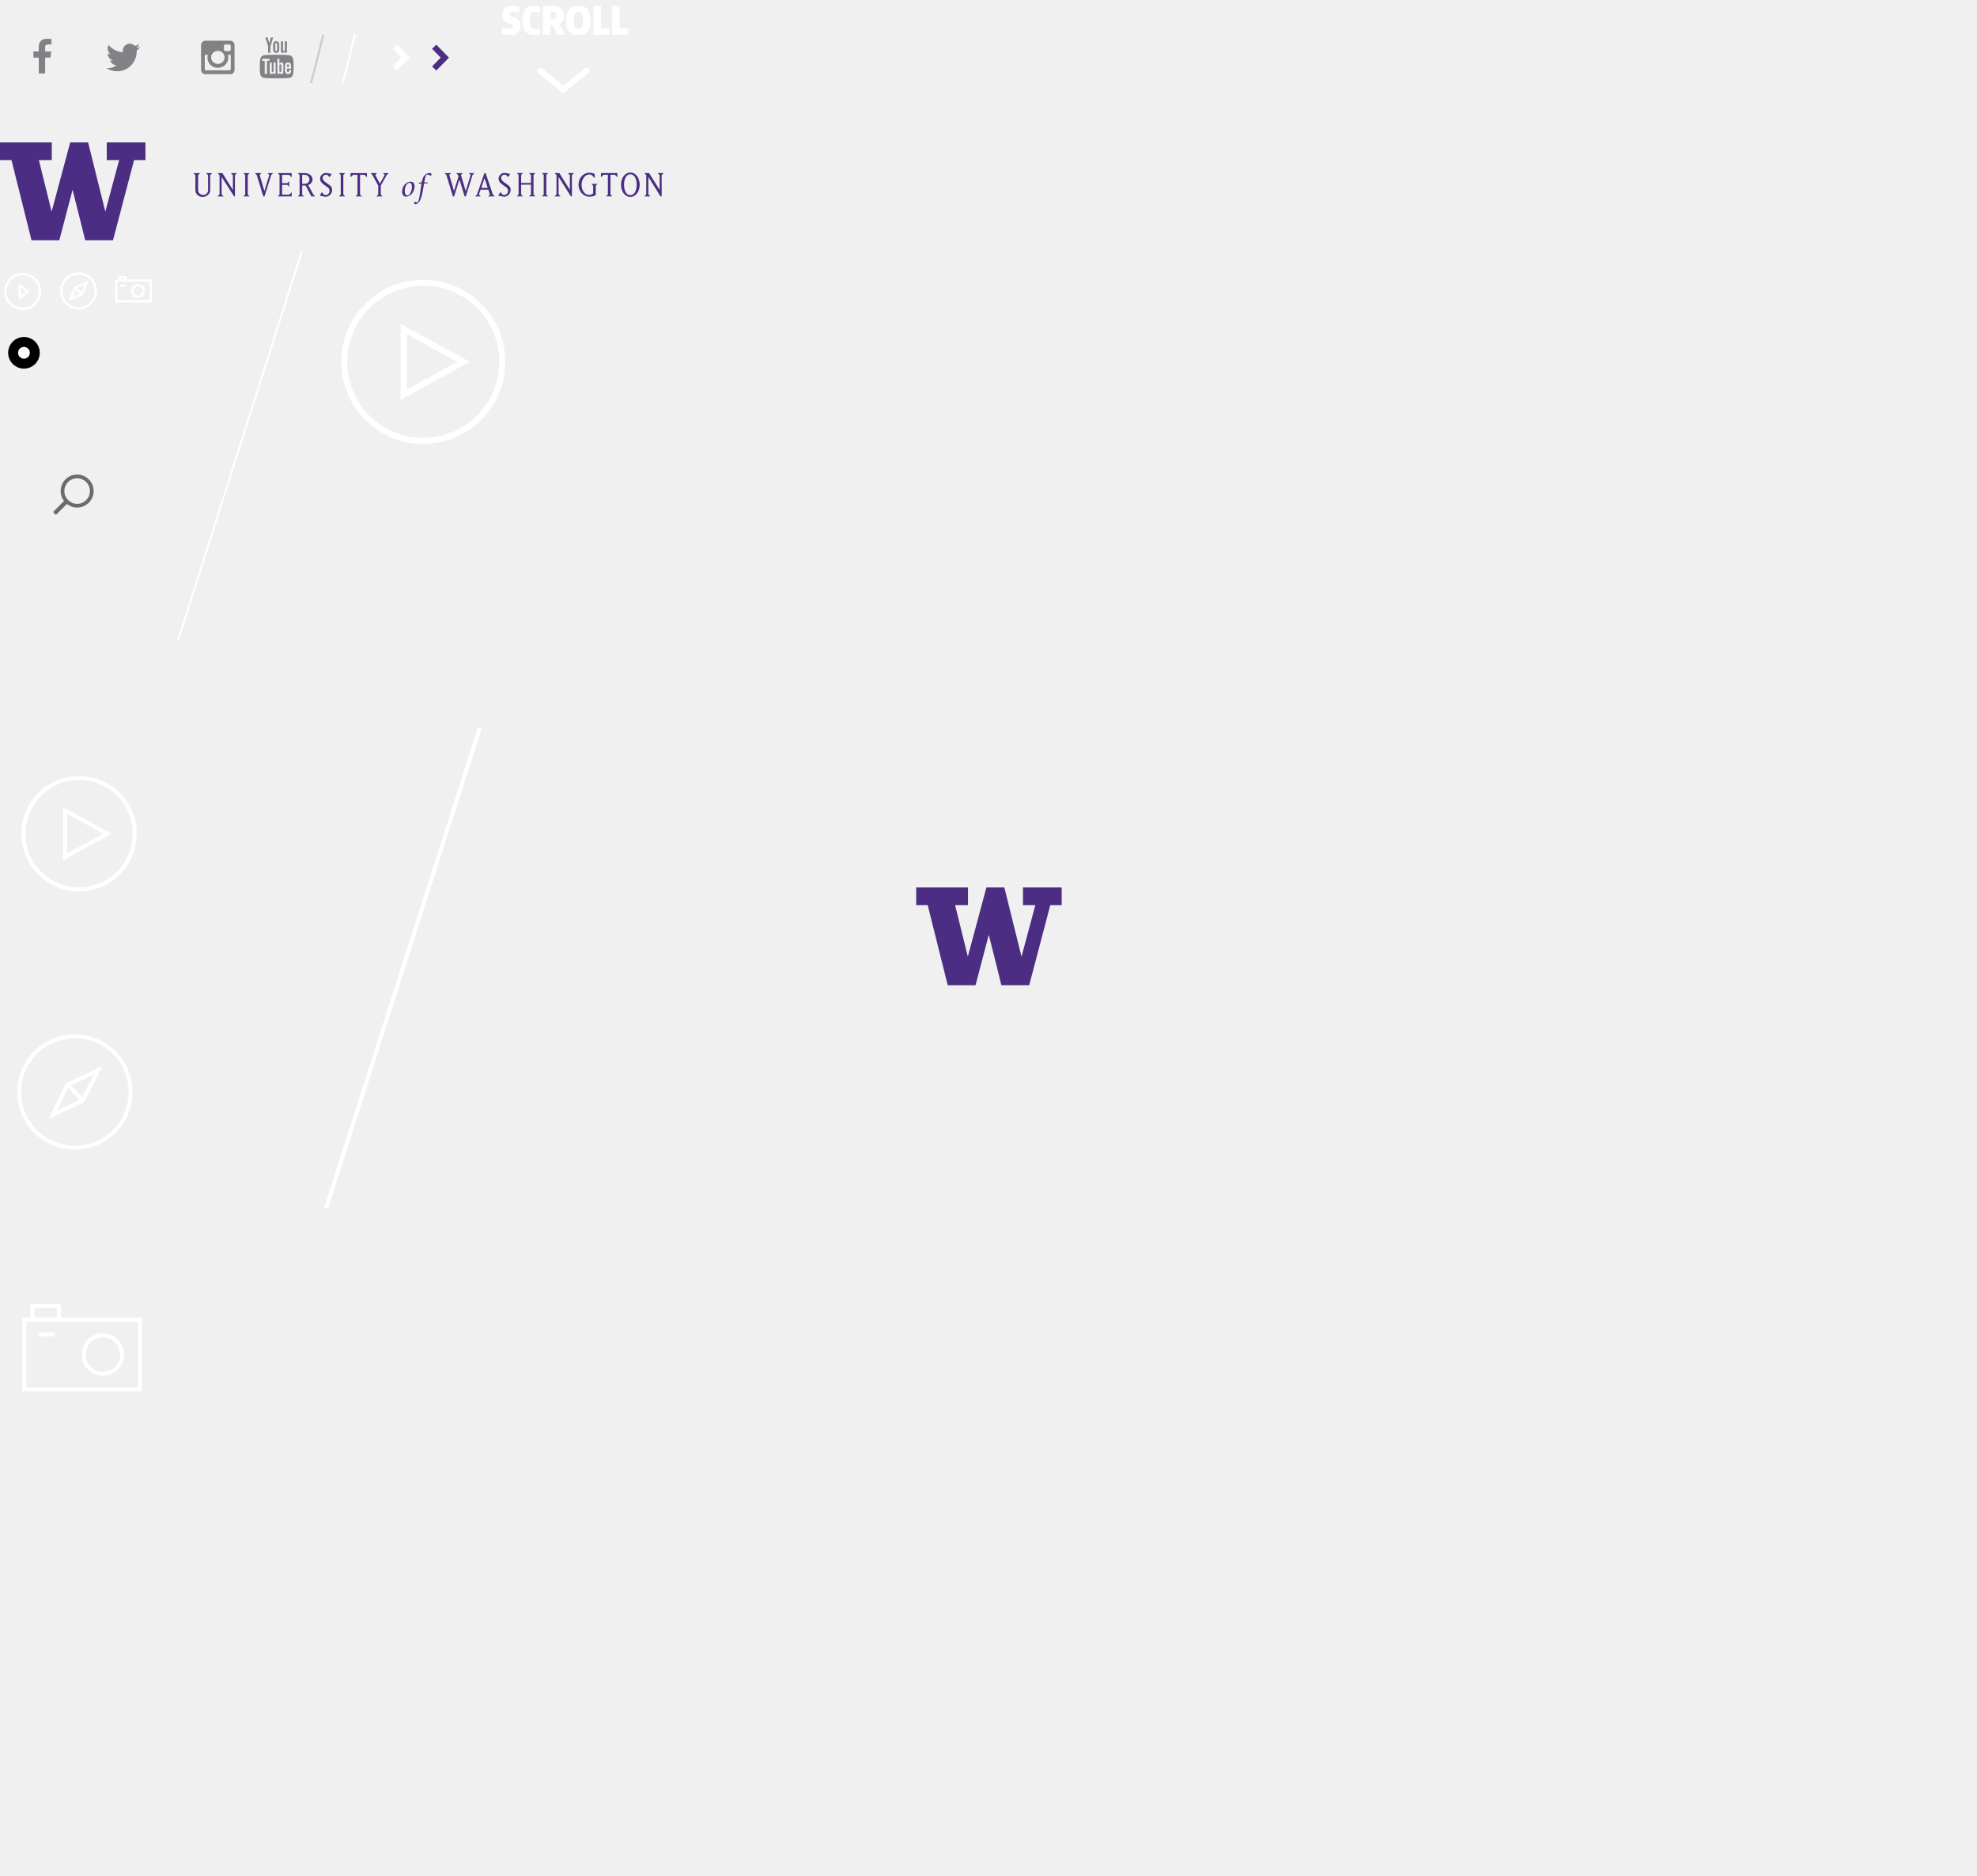
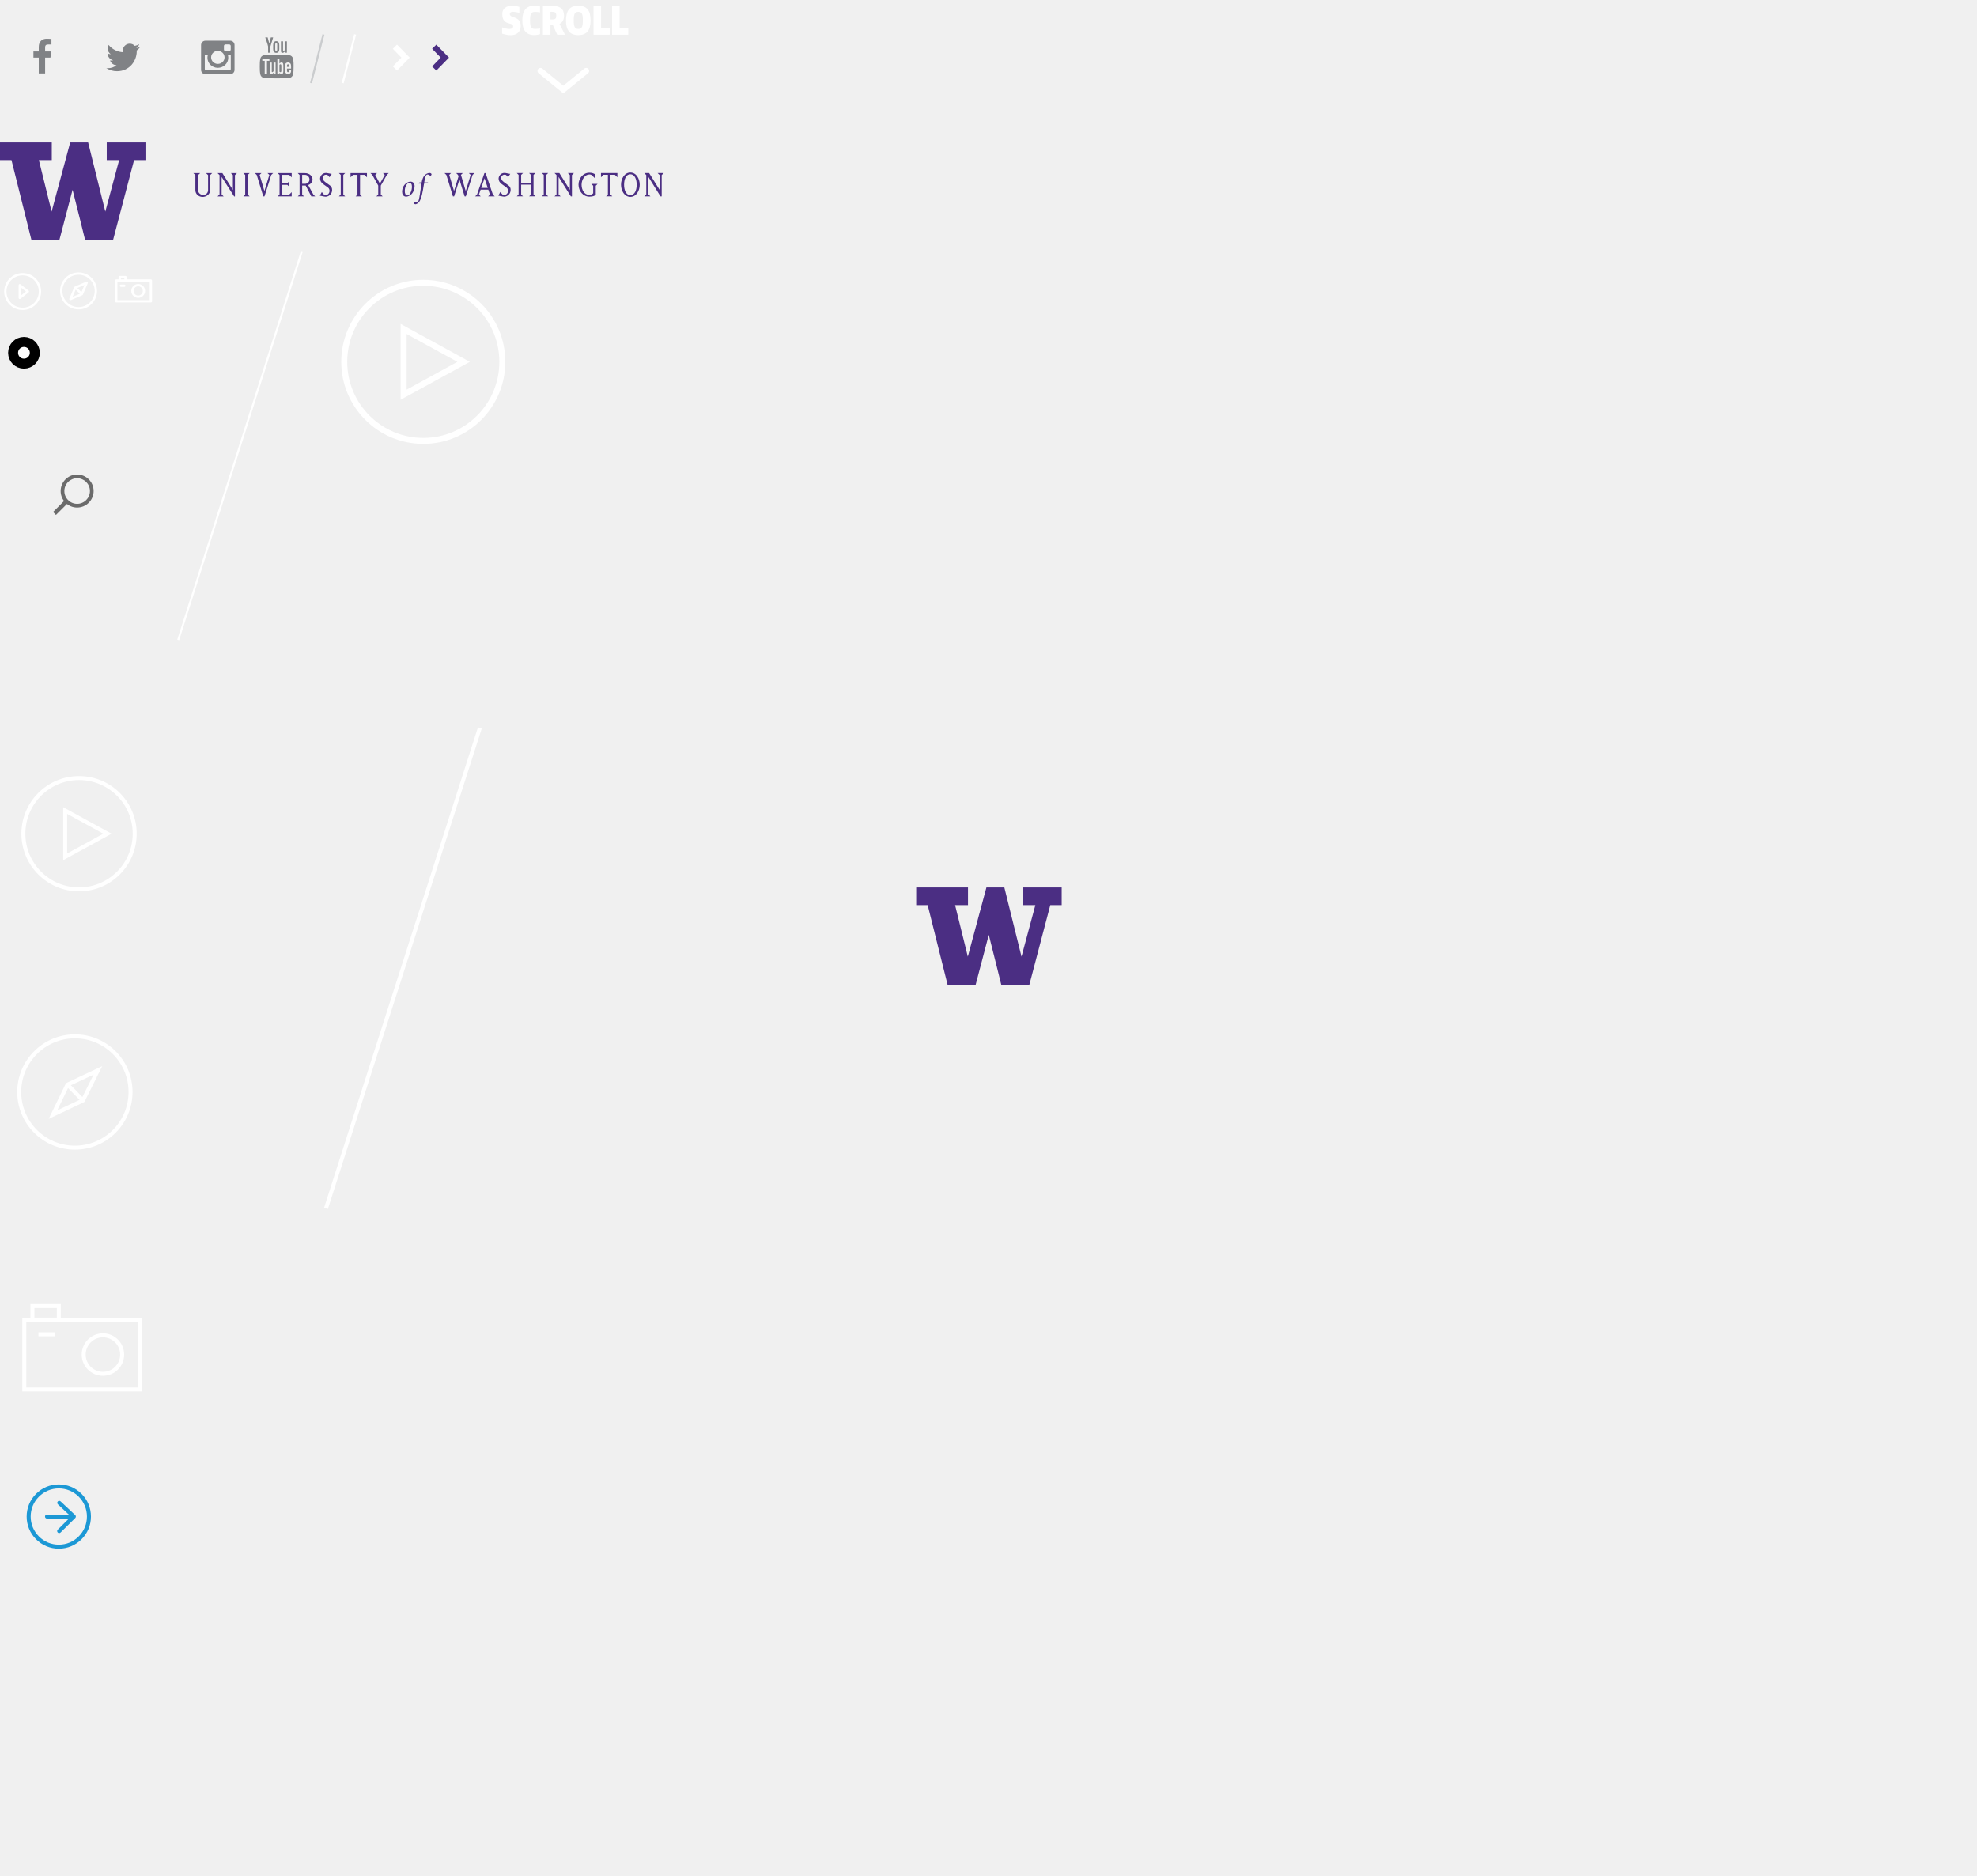
<svg xmlns="http://www.w3.org/2000/svg" version="1.1" id="Layer_1" x="0px" y="0px" width="992.594px" height="941.637px" viewBox="0 0 992.594 941.637" enable-background="new 0 0 992.594 941.637" xml:space="preserve">
-   <path fill="#4B2E83" d="M325.519,97.574v-8.775l6.092,9.787h0.596v-10.7l1.014-1.011h-3.059l1.014,1.011v7.445l-5.276-8.454h-2.427  l0.994,1.01v9.689l-0.994,1.014h3.062L325.519,97.574L325.519,97.574z M316.472,97.945c-2.344,0-3.15-2.8-3.15-5.222  c0-2.422,0.812-5.223,3.15-5.223c2.363,0,3.182,2.801,3.182,5.223c0,2.428-0.814,5.223-3.18,5.223 M311.788,92.731  c0,2.979,1.688,6.113,4.682,6.113c3.016,0,4.705-3.135,4.705-6.113c0-2.977-1.68-6.113-4.705-6.113  c-2.992,0-4.686,3.132-4.686,6.111 M306.495,97.654v-9.908h2.221L309.968,89v-2.124h-8.238v2.12l1.271-1.252h2.203v9.906  l-0.914,0.931h3.135l-0.93-0.937V97.654L306.495,97.654z M297.819,93.258v3.77c-0.277,0.281-0.834,0.832-1.924,0.832  c-2.602,0-3.906-2.617-3.906-5.139c0-2.54,1.646-5.139,3.906-5.139c0.594,0,1.033,0.137,1.43,0.557l1.291,1.267v-2.023  c-0.695-0.354-1.391-0.675-2.721-0.675c-3.193,0-5.438,2.859-5.438,6.014c0,3.096,2.244,6.013,5.438,6.013  c1.809,0,2.582-0.438,3.217-0.862v-4.617l0.912-0.93h-3.135l0.922,0.924L297.819,93.258z M280.456,97.574v-8.775l6.16,9.793  l0.529-0.006v-10.7l1.012-1.011H285.1l1.014,1.011v7.445l-5.279-8.454h-2.422l0.994,1.01v9.689l-0.994,1.014h3.061L280.456,97.574  L280.456,97.574z M272.063,86.871l0.932,0.932v9.846l-0.932,0.928h3.152l-0.93-0.928v-9.846l0.93-0.932H272.063L272.063,86.871z   M261.659,92.706h4.924v4.947l-0.932,0.929h3.154l-0.934-0.929V87.81l0.934-0.933h-3.154l0.932,0.933v4.026h-4.924V87.81  l0.936-0.933h-3.137l0.914,0.933v9.844l-0.914,0.929h3.137l-0.936-0.929V92.706L261.659,92.706z M256.386,95.329  c0-1.152-0.537-1.868-1.092-2.247l-2.383-1.727c-0.854-0.615-1.291-1.407-1.291-2.006c0-1.227,1.053-1.668,1.689-1.668  c0.334,0,0.572,0.137,0.752,0.137l1.029,1.113l1.094-1.627l-2.324-0.438c-0.156-0.038-0.256-0.06-0.551-0.06  c-2.047,0-2.98,1.746-2.98,2.88c0,0.892,0.453,1.903,1.506,2.675l2.402,1.729c0.652,0.458,0.832,1.133,0.832,1.708  c0,0.996-0.615,2.074-1.943,2.074c-0.318,0-0.598-0.061-0.816-0.166l-1.111-1.307l-1.014,1.825l2.242,0.438  c0,0,0.379,0.076,0.697,0.076c1.402,0.021,3.248-1.169,3.248-3.394 M243.265,89.491l1.609,4.843h-3.277l1.672-4.846L243.265,89.491z   M240.446,97.688l0.852-2.48h3.875l0.811,2.48l-0.912,0.916h3.316l-0.934-0.954l-3.65-10.756h-0.596l-3.713,10.756l-0.953,0.954  h2.818l-0.9-0.916H240.446z M227.993,98.596l2.68-8.474l2.598,8.474h0.596l3.393-10.773l0.953-0.932h-2.816l0.914,0.912l-2.48,8.098  l-2.404-8.098l0.916-0.912h-3.316l0.934,0.932l0.238,0.771l-2.246,7.306l-2.4-8.098l0.912-0.912h-3.314l0.953,0.932l3.295,10.775  h0.582L227.993,98.596L227.993,98.596z M210.644,91.576l-0.445,0.43l0.049,0.165h1.369c-0.215,1.487-0.41,2.771-0.727,4.853  c-0.443,3.08-0.822,4.172-1.137,4.435c-0.1,0.097-0.264,0.146-0.41,0.146c-0.199,0-0.512-0.146-0.729-0.246  c-0.195-0.103-0.361,0.015-0.459,0.113c-0.133,0.148-0.279,0.379-0.279,0.561c0,0.328,0.428,0.496,0.709,0.496  c0.312,0,1.105-0.26,1.814-1.135c0.561-0.69,1.316-2.294,1.959-6.02c0.117-0.691,0.25-1.383,0.531-3.197l1.68-0.166l0.361-0.428  h-1.943c0.492-3.054,0.904-3.977,1.615-3.977c0.496,0,0.904,0.196,1.27,0.545c0.117,0.115,0.297,0.115,0.461-0.017  c0.131-0.114,0.33-0.379,0.33-0.608c0.018-0.331-0.43-0.693-0.992-0.693c-0.957,0-1.959,0.561-2.652,1.383  c-0.643,0.777-1.07,2.027-1.303,3.369h-1.07h-0.008L210.644,91.576z M203.226,95.899c0-2.438,1.234-3.76,1.748-3.975  c0.146-0.066,0.379-0.131,0.543-0.131c0.824,0,1.303,0.62,1.303,1.892c0.033,2.144-1.088,4.091-1.779,4.32  c-0.133,0.046-0.346,0.114-0.51,0.114c-0.93,0-1.307-0.981-1.307-2.224 M206.042,91.183c-0.428,0-1.104,0.196-1.779,0.591  c-1.141,0.678-2.377,2.21-2.377,4.519c0,1.157,0.543,2.441,2.078,2.441c0.727,0,1.764-0.48,2.459-1.105  c1.088-0.988,1.727-2.687,1.727-4.159c0.008-1.365-0.719-2.287-2.105-2.287 M186.935,87.825l2.959,5.337v4.507l-0.932,0.929h3.154  l-0.932-0.929v-4.507l3.014-5.318l0.973-0.952h-2.896l0.914,0.913l-2.461,4.383l-2.344-4.383l0.914-0.913h-3.314l0.951,0.929V87.825  L186.935,87.825z M180.767,97.669v-9.907h2.223l1.25,1.254v-2.123h-8.238v2.119l1.271-1.252h2.201v9.907l-0.912,0.931h3.135  l-0.922-0.938L180.767,97.669z M170.146,86.887l0.932,0.932v9.846l-0.932,0.928h3.156l-0.932-0.928v-9.844l0.932-0.932h-3.152  L170.146,86.887L170.146,86.887z M166.751,95.344c0-1.152-0.539-1.869-1.092-2.246l-2.384-1.728c-0.854-0.615-1.29-1.407-1.29-2.006  c0-1.227,1.054-1.667,1.688-1.667c0.338,0,0.575,0.136,0.755,0.136l1.031,1.114l1.09-1.628l-2.319-0.438  c-0.16-0.041-0.257-0.06-0.554-0.06c-2.047,0-2.979,1.743-2.979,2.882c0,0.891,0.455,1.902,1.51,2.677l2.4,1.728  c0.655,0.456,0.834,1.133,0.834,1.709c0,0.992-0.616,2.073-1.945,2.073c-0.317,0-0.594-0.062-0.812-0.167l-1.113-1.309l-1.014,1.831  l2.244,0.438c0,0,0.377,0.076,0.693,0.076c1.412,0.008,3.257-1.184,3.257-3.407 M151.705,87.769h1.43  c1.25,0,2.243,1.072,2.243,2.345c0,1.209-1.014,2.164-2.243,2.164h-1.43v-4.512V87.769z M151.705,97.678v-4.525h1.769l2.836,5.457  h1.945l-0.914-0.924l-2.618-4.803c1.309-0.398,2.201-1.627,2.201-2.74c0-1.982-1.845-3.232-3.791-3.232h-3.631l0.912,0.932v9.844  l-0.912,0.923h3.133L151.705,97.678L151.705,97.678z M146.446,98.602v-2.141l-1.253,1.268h-3.551v-4.92h2.639l0.934,0.928v-2.73  l-0.934,0.933h-2.639v-4.17h3.553l1.252,1.256v-2.123h-7.007l0.913,0.929v9.85l-0.913,0.926h7.006V98.602L146.446,98.602z   M131.262,86.897h-3.315l0.954,0.932l3.293,10.773h0.596l3.393-10.773l0.952-0.932h-2.819l0.916,0.912l-2.482,8.098l-2.398-8.098  l0.912-0.908v-0.004H131.262L131.262,86.897z M122.172,86.897l0.934,0.932v9.845l-0.934,0.929h3.156l-0.933-0.929v-9.845  l0.933-0.932H122.172z M111.275,97.6v-8.775l6.283,9.787h0.404V87.91l1.014-1.01h-3.057l1.013,1.01v7.445l-5.278-8.453h-2.422  l0.992,1.01v9.689l-0.992,1.014h3.055L111.275,97.6L111.275,97.6z M98.095,95.478c0,1.922,1.63,3.392,3.634,3.392  c1.904,0,3.79-1.408,3.79-3.392v-7.566l0.993-1.01h-3.057l1.012,1.01v7.566c0,1.347-1.07,2.417-2.422,2.417  c-1.368,0-2.58-1.051-2.58-2.417v-7.566l1.016-1.01h-3.396l1.011,1.01l-0.001,7.563V95.478z" />
+   <path fill="#4B2E83" d="M325.519,97.574v-8.775l6.093,9.787h0.596v-10.7l1.014-1.011h-3.059l1.014,1.011v7.445l-5.275-8.454h-2.428  l0.994,1.01v9.689l-0.994,1.014h3.062L325.519,97.574L325.519,97.574z M316.472,97.945c-2.344,0-3.149-2.8-3.149-5.222  c0-2.422,0.812-5.223,3.149-5.223c2.363,0,3.183,2.801,3.183,5.223c0,2.428-0.814,5.223-3.181,5.223 M311.788,92.731  c0,2.979,1.688,6.113,4.682,6.113c3.017,0,4.705-3.135,4.705-6.113c0-2.977-1.68-6.113-4.705-6.113  c-2.992,0-4.686,3.132-4.686,6.111 M306.495,97.654v-9.908h2.221L309.968,89v-2.124h-8.238v2.12l1.271-1.252h2.203v9.906  l-0.914,0.931h3.135l-0.93-0.937V97.654L306.495,97.654z M297.819,93.258v3.77c-0.277,0.281-0.834,0.832-1.924,0.832  c-2.602,0-3.906-2.617-3.906-5.139c0-2.54,1.646-5.139,3.906-5.139c0.594,0,1.033,0.137,1.43,0.557l1.291,1.267v-2.023  c-0.695-0.354-1.391-0.675-2.721-0.675c-3.193,0-5.438,2.859-5.438,6.014c0,3.096,2.244,6.013,5.438,6.013  c1.809,0,2.582-0.438,3.217-0.862v-4.617l0.912-0.93h-3.135l0.922,0.924L297.819,93.258z M280.456,97.574v-8.775l6.16,9.793  l0.529-0.006v-10.7l1.012-1.011H285.1l1.014,1.011v7.445l-5.279-8.454h-2.422l0.994,1.01v9.689l-0.994,1.014h3.061L280.456,97.574  L280.456,97.574z M272.063,86.871l0.932,0.932v9.846l-0.932,0.928h3.152l-0.93-0.928v-9.846l0.93-0.932H272.063L272.063,86.871z   M261.659,92.706h4.924v4.947l-0.932,0.929h3.154l-0.934-0.929V87.81l0.934-0.933h-3.154l0.932,0.933v4.026h-4.924V87.81  l0.936-0.933h-3.137l0.914,0.933v9.844l-0.914,0.929h3.137l-0.936-0.929V92.706L261.659,92.706z M256.386,95.329  c0-1.152-0.537-1.868-1.092-2.247l-2.383-1.727c-0.854-0.615-1.291-1.407-1.291-2.006c0-1.227,1.053-1.668,1.689-1.668  c0.334,0,0.572,0.137,0.752,0.137l1.029,1.113l1.094-1.627l-2.324-0.438c-0.156-0.038-0.256-0.06-0.551-0.06  c-2.047,0-2.98,1.746-2.98,2.88c0,0.892,0.453,1.903,1.506,2.675l2.402,1.729c0.652,0.458,0.832,1.133,0.832,1.708  c0,0.996-0.615,2.074-1.943,2.074c-0.318,0-0.598-0.061-0.816-0.166l-1.111-1.307l-1.014,1.825l2.242,0.438  c0,0,0.379,0.076,0.697,0.076c1.402,0.021,3.248-1.169,3.248-3.394 M243.265,89.491l1.609,4.843h-3.277l1.672-4.846L243.265,89.491z   M240.446,97.688l0.852-2.48h3.875l0.811,2.48l-0.912,0.916h3.316l-0.934-0.954l-3.65-10.756h-0.596l-3.713,10.756l-0.953,0.954  h2.818l-0.9-0.916H240.446z M227.993,98.596l2.68-8.474l2.598,8.474h0.596l3.393-10.773l0.953-0.932h-2.816l0.914,0.912l-2.48,8.098  l-2.404-8.098l0.916-0.912h-3.316l0.934,0.932l0.238,0.771l-2.246,7.306l-2.4-8.098l0.912-0.912h-3.314l0.953,0.932l3.295,10.775  h0.582L227.993,98.596L227.993,98.596z M210.644,91.576l-0.445,0.43l0.049,0.165h1.369c-0.215,1.487-0.41,2.771-0.727,4.853  c-0.443,3.08-0.822,4.172-1.137,4.435c-0.1,0.097-0.264,0.146-0.41,0.146c-0.199,0-0.512-0.146-0.729-0.246  c-0.195-0.103-0.361,0.015-0.459,0.113c-0.133,0.148-0.279,0.379-0.279,0.561c0,0.328,0.428,0.496,0.709,0.496  c0.312,0,1.105-0.26,1.814-1.135c0.561-0.69,1.316-2.294,1.959-6.02c0.117-0.691,0.25-1.383,0.531-3.197l1.68-0.166l0.361-0.428  h-1.943c0.492-3.054,0.904-3.977,1.615-3.977c0.496,0,0.904,0.196,1.27,0.545c0.117,0.115,0.297,0.115,0.461-0.017  c0.131-0.114,0.33-0.379,0.33-0.608c0.018-0.331-0.43-0.693-0.992-0.693c-0.957,0-1.959,0.561-2.652,1.383  c-0.643,0.777-1.07,2.027-1.303,3.369h-1.07h-0.008L210.644,91.576z M203.226,95.899c0-2.438,1.234-3.76,1.748-3.975  c0.146-0.066,0.379-0.131,0.543-0.131c0.824,0,1.303,0.62,1.303,1.892c0.033,2.144-1.088,4.091-1.779,4.32  c-0.133,0.046-0.346,0.114-0.51,0.114c-0.93,0-1.307-0.981-1.307-2.224 M206.042,91.183c-0.428,0-1.104,0.196-1.779,0.591  c-1.141,0.678-2.377,2.21-2.377,4.519c0,1.157,0.543,2.441,2.078,2.441c0.727,0,1.764-0.48,2.459-1.105  c1.088-0.988,1.727-2.687,1.727-4.159c0.008-1.365-0.719-2.287-2.105-2.287 M186.935,87.825l2.959,5.337v4.507l-0.932,0.929h3.154  l-0.932-0.929v-4.507l3.014-5.318l0.973-0.952h-2.896l0.914,0.913l-2.461,4.383l-2.344-4.383l0.914-0.913h-3.314l0.951,0.929V87.825  L186.935,87.825z M180.767,97.669v-9.907h2.223l1.25,1.254v-2.123h-8.238v2.119l1.271-1.252h2.201v9.907l-0.912,0.931h3.135  l-0.922-0.938L180.767,97.669z M170.146,86.887l0.932,0.932v9.846l-0.932,0.928h3.156l-0.932-0.928v-9.844l0.932-0.932h-3.152  L170.146,86.887L170.146,86.887z M166.751,95.344c0-1.152-0.539-1.869-1.092-2.246l-2.384-1.728c-0.854-0.615-1.29-1.407-1.29-2.006  c0-1.227,1.054-1.667,1.688-1.667c0.338,0,0.575,0.136,0.755,0.136l1.031,1.114l1.09-1.628l-2.319-0.438  c-0.16-0.041-0.257-0.06-0.554-0.06c-2.047,0-2.979,1.743-2.979,2.882c0,0.891,0.455,1.902,1.51,2.677l2.4,1.728  c0.655,0.456,0.834,1.133,0.834,1.709c0,0.992-0.616,2.073-1.945,2.073c-0.317,0-0.594-0.062-0.812-0.167l-1.113-1.309l-1.014,1.831  l2.244,0.438c0,0,0.377,0.076,0.693,0.076c1.412,0.008,3.257-1.184,3.257-3.407 M151.705,87.769h1.43  c1.25,0,2.243,1.072,2.243,2.345c0,1.209-1.014,2.164-2.243,2.164h-1.43v-4.512V87.769z M151.705,97.678v-4.525h1.769l2.836,5.457  h1.945l-0.914-0.924l-2.618-4.803c1.309-0.398,2.201-1.627,2.201-2.74c0-1.982-1.845-3.232-3.791-3.232h-3.631l0.912,0.932v9.844  l-0.912,0.923h3.133L151.705,97.678L151.705,97.678z M146.446,98.602v-2.141l-1.253,1.268h-3.551v-4.92h2.639l0.934,0.928v-2.73  l-0.934,0.933h-2.639v-4.17h3.553l1.252,1.256v-2.123h-7.007l0.913,0.929v9.85l-0.913,0.926h7.006V98.602L146.446,98.602z   M131.262,86.897h-3.315l0.954,0.932l3.293,10.773h0.596l3.393-10.773l0.952-0.932h-2.819l0.916,0.912l-2.482,8.098l-2.398-8.098  l0.912-0.908v-0.004H131.262L131.262,86.897z M122.172,86.897l0.934,0.932v9.845l-0.934,0.929h3.156l-0.933-0.929v-9.845  l0.933-0.932H122.172z M111.275,97.6v-8.775l6.283,9.787h0.404V87.91l1.014-1.01h-3.057l1.013,1.01v7.445l-5.278-8.453h-2.422  l0.992,1.01v9.689l-0.992,1.014h3.055L111.275,97.6L111.275,97.6z M98.095,95.478c0,1.922,1.63,3.392,3.634,3.392  c1.904,0,3.79-1.408,3.79-3.392v-7.566l0.993-1.01h-3.057l1.012,1.01v7.566c0,1.347-1.07,2.417-2.422,2.417  c-1.368,0-2.58-1.051-2.58-2.417v-7.566l1.016-1.01h-3.396l1.011,1.01l-0.001,7.563V95.478z" />
  <path fill="#4B2E83" d="M53.594,71.505v8.854h6.223l-6.945,25.869c0,0-8.508-34.243-8.625-34.725H35.25  c-0.125,0.469-9.335,34.725-9.335,34.725L19.519,80.36H26v-8.855H0v8.855h5.762c0,0,9.936,39.772,10.061,40.253h13.956  c0.124-0.473,6.66-25.328,6.66-25.328c4.147,16.581,3.941,15.531,6.331,25.328h13.964c0.12-0.473,10.585-40.253,10.585-40.253h5.715  v-8.855H53.597H53.594L53.594,71.505z" />
  <path fill="#808285" d="M103.108,20.442h12.495c1.187,0,2.152,0.972,2.152,2.158v12.494c0,1.188-0.971,2.156-2.152,2.156h-12.495  c-1.188,0-2.158-0.972-2.158-2.156V22.601c0.01-1.188,0.98-2.16,2.17-2.16L103.108,20.442z M113.188,22.312  c-0.415,0-0.757,0.345-0.757,0.758v1.812c0,0.416,0.343,0.758,0.757,0.758h1.898c0.411,0,0.758-0.342,0.758-0.758V23.07  c0-0.413-0.35-0.758-0.758-0.758H113.188z M115.858,27.554h-1.479c0.146,0.457,0.222,0.94,0.222,1.442  c0,2.796-2.346,5.062-5.229,5.062c-2.881,0-5.222-2.266-5.222-5.062c0-0.502,0.076-0.985,0.217-1.442h-1.544v7.1  c0,0.369,0.3,0.669,0.668,0.669h11.708c0.368,0,0.668-0.3,0.668-0.669v-7.1h-0.02H115.858z M109.368,25.542  c-1.861,0-3.375,1.463-3.375,3.271s1.511,3.271,3.375,3.271c1.866,0,3.377-1.465,3.377-3.271c0-1.808-1.528-3.271-3.39-3.271  H109.368z" />
  <path fill="#808285" d="M25.324,28.932l0.399-3.096h-3.066v-1.979c0-0.896,0.25-1.509,1.535-1.509l1.639-0.001v-2.77  c-0.283-0.037-1.256-0.122-2.389-0.122c-2.365,0-3.982,1.442-3.982,4.094v2.283h-2.674v3.097h2.674v7.945h3.198V28.93L25.324,28.932  L25.324,28.932z" />
  <path fill="#808285" d="M70.375,23.573c-0.626,0.274-1.299,0.465-2.004,0.549c0.721-0.433,1.275-1.115,1.535-1.933  c-0.673,0.398-1.42,0.691-2.216,0.85c-0.638-0.68-1.545-1.104-2.549-1.104c-1.928,0-3.491,1.564-3.491,3.49  c0,0.274,0.031,0.541,0.09,0.795c-2.901-0.146-5.473-1.535-7.195-3.646c-0.3,0.519-0.472,1.115-0.472,1.756  c0,1.21,0.616,2.279,1.552,2.904c-0.572-0.018-1.109-0.176-1.581-0.438v0.045c0,1.69,1.203,3.102,2.8,3.422  c-0.292,0.082-0.603,0.125-0.92,0.125c-0.225,0-0.444-0.021-0.657-0.062c0.445,1.389,1.733,2.396,3.261,2.426  c-1.193,0.936-2.699,1.494-4.335,1.494c-0.282,0-0.559-0.019-0.832-0.052c1.544,0.992,3.379,1.57,5.352,1.57  c6.42,0,9.932-5.32,9.932-9.933c0-0.151-0.004-0.305-0.009-0.452c0.679-0.5,1.27-1.109,1.739-1.812V23.573z" />
  <g>
    <path fill="#6B6B6B" d="M30.452,246.503c0-4.567,3.716-8.282,8.28-8.282c4.567,0,8.282,3.718,8.282,8.282   c0,4.568-3.717,8.283-8.282,8.283C34.168,254.786,30.452,251.072,30.452,246.503z M32.313,246.503c0,3.54,2.879,6.421,6.427,6.421   c3.541,0,6.42-2.881,6.42-6.421s-2.879-6.418-6.42-6.418c-3.548,0.001-6.43,2.878-6.43,6.418H32.313z" />
-     <rect x="29.264" y="250.667" transform="matrix(0.7066 0.7076 -0.7076 0.7066 189.199 53.3142)" fill="#6B6B6B" width="2.079" height="8.319" />
+     <rect x="29.257" y="250.658" transform="matrix(-0.7066 -0.7076 0.7076 -0.7066 -128.5982 456.3176)" fill="#6B6B6B" width="2.079" height="8.319" />
  </g>
  <line fill="none" stroke="#CACCCE" stroke-miterlimit="10" x1="162.386" y1="17.299" x2="156.161" y2="41.704" />
  <line fill="none" stroke="#FFFFFF" stroke-miterlimit="10" x1="178.292" y1="17.299" x2="172.066" y2="41.704" />
  <line fill="none" stroke="#FFFFFF" stroke-miterlimit="10" x1="151.565" y1="126.09" x2="89.469" y2="321.251" />
  <line fill="none" stroke="#FFFFFF" stroke-width="2" stroke-miterlimit="10" x1="240.91" y1="365.434" x2="163.667" y2="606.614" />
  <g>
    <path fill="#FFFFFF" d="M57.784,151.259c0,0.322,0.26,0.58,0.58,0.58h17.391c0.32,0,0.58-0.258,0.58-0.58v-10.434   c0-0.32-0.26-0.579-0.58-0.579H63.581v-1.159c0-0.32-0.26-0.58-0.58-0.58h-2.898c-0.32,0-0.58,0.26-0.58,0.58v1.159h-1.158   c-0.32,0-0.58,0.259-0.58,0.579L57.784,151.259L57.784,151.259z M60.683,139.666h1.74v0.58h-1.74V139.666z M58.942,141.405h16.232   v9.276H58.942V141.405z" />
    <path fill="#FFFFFF" d="M69.378,142.564c-1.918,0-3.479,1.561-3.479,3.479s1.561,3.478,3.479,3.478s3.479-1.56,3.479-3.478   S71.296,142.564,69.378,142.564z M69.378,148.362c-1.279,0-2.318-1.04-2.318-2.319c0-1.279,1.039-2.319,2.318-2.319   c1.279,0,2.318,1.04,2.318,2.319C71.696,147.322,70.657,148.362,69.378,148.362z" />
    <path fill="#FFFFFF" d="M62.423,142.854h-1.74c-0.32,0-0.58,0.26-0.58,0.579c0,0.321,0.26,0.58,0.58,0.58h1.74   c0.318,0,0.578-0.259,0.578-0.58C63.001,143.114,62.741,142.854,62.423,142.854z" />
  </g>
  <g>
    <path fill="#FFFFFF" d="M11.372,137.069c-2.477,0-4.807,0.965-6.558,2.718c-1.752,1.751-2.718,4.08-2.718,6.558   c0,2.479,0.966,4.807,2.718,6.559c1.751,1.752,4.081,2.717,6.558,2.717c2.479,0,4.807-0.965,6.559-2.717   c1.752-1.752,2.717-4.082,2.717-6.559c0-2.477-0.965-4.807-2.717-6.558C16.178,138.034,13.85,137.069,11.372,137.069z    M17.111,152.083c-1.533,1.533-3.571,2.377-5.739,2.377c-2.167,0-4.205-0.844-5.738-2.377c-1.533-1.533-2.378-3.571-2.378-5.739   s0.845-4.205,2.378-5.738c1.533-1.533,3.571-2.378,5.738-2.378c2.168,0,4.206,0.845,5.739,2.378   c1.532,1.533,2.377,3.57,2.377,5.738S18.643,150.55,17.111,152.083z" />
    <path fill="#FFFFFF" d="M14.338,145.888L10.28,142.7c-0.174-0.138-0.412-0.163-0.612-0.066c-0.199,0.098-0.325,0.3-0.325,0.521   v6.376c0,0.223,0.126,0.424,0.325,0.521c0.081,0.039,0.168,0.059,0.255,0.059c0.127,0,0.254-0.041,0.357-0.123l4.058-3.188   c0.141-0.111,0.222-0.279,0.222-0.457C14.56,146.165,14.479,145.999,14.338,145.888z M10.502,148.34v-3.99l2.539,1.995   L10.502,148.34z" />
  </g>
  <g>
    <path fill="#FFFFFF" d="M45.997,139.477c-1.752-1.753-4.08-2.717-6.559-2.716c-2.477,0.001-4.807,0.965-6.558,2.716   c-1.752,1.752-2.716,4.082-2.716,6.558c-0.001,2.479,0.963,4.806,2.716,6.56c1.751,1.75,4.081,2.717,6.56,2.715   c2.477,0.002,4.805-0.963,6.557-2.715c1.752-1.752,2.717-4.081,2.717-6.558C48.714,143.558,47.749,141.228,45.997,139.477z    M39.44,154.152c-2.169,0-4.208-0.844-5.741-2.377c-1.532-1.531-2.377-3.571-2.376-5.739c0-2.168,0.843-4.206,2.376-5.739   c1.532-1.532,3.571-2.377,5.739-2.376c2.168-0.001,4.207,0.845,5.738,2.377c1.533,1.532,2.377,3.57,2.379,5.739   c0,2.167-0.846,4.207-2.377,5.738C43.646,153.308,41.608,154.152,39.44,154.152z" />
    <path fill="#FFFFFF" d="M41.612,147.904l2.459-5.738c0.094-0.219,0.043-0.471-0.123-0.639c-0.168-0.167-0.42-0.217-0.639-0.123   l-5.739,2.459c-0.139,0.06-0.245,0.17-0.304,0.307l-0.001-0.002l-2.459,5.738c-0.094,0.219-0.045,0.473,0.122,0.641   c0.168,0.168,0.421,0.215,0.64,0.121l5.739-2.458h-0.002C41.442,148.149,41.552,148.043,41.612,147.904z M42.435,143.041   l-1.551,3.619l-2.068-2.068L42.435,143.041z M36.444,149.031l1.551-3.619l2.069,2.068L36.444,149.031z" />
  </g>
  <circle fill="none" stroke="#FFFFFF" stroke-width="3" stroke-miterlimit="10" cx="212.521" cy="181.641" r="39.686" />
  <polygon fill="none" stroke="#FFFFFF" stroke-width="3" stroke-miterlimit="10" points="202.646,165.144 232.771,181.641   202.646,198.138 " />
  <circle fill="none" stroke="#FFFFFF" stroke-width="2" stroke-miterlimit="10" cx="39.686" cy="418.526" r="27.941" />
  <polygon fill="none" stroke="#FFFFFF" stroke-width="2" stroke-miterlimit="10" points="32.733,406.912 53.943,418.526   32.733,430.141 " />
  <circle fill="none" stroke="#FFFFFF" stroke-width="2" stroke-miterlimit="10" cx="37.598" cy="548.195" r="27.941" />
  <circle fill="#FFFFFF" stroke="#000000" stroke-width="5" stroke-miterlimit="10" cx="12.027" cy="177.106" r="5.455" />
-   <rect x="12.203" y="662.49" fill="none" stroke="#FFFFFF" stroke-width="2" stroke-miterlimit="10" width="58.125" height="35.023" />
+   <rect x="12.203" y="662.49" fill="none" stroke="#FFFFFF" stroke-width="2" stroke-miterlimit="10" width="58.125" height="35.022" />
  <circle fill="none" stroke="#FFFFFF" stroke-width="2" stroke-miterlimit="10" cx="51.677" cy="680.003" r="9.656" />
  <line fill="none" stroke="#FFFFFF" stroke-width="2" stroke-miterlimit="10" x1="19.302" y1="669.827" x2="27.443" y2="669.827" />
  <rect x="16.272" y="655.633" fill="none" stroke="#FFFFFF" stroke-width="2" stroke-miterlimit="10" width="13.253" height="6.815" />
  <polygon fill="none" stroke="#FFFFFF" stroke-width="2" stroke-miterlimit="10" points="41.635,552.433 26.57,559.568   33.887,544.523 49.149,537.349 " />
  <line fill="none" stroke="#FFFFFF" stroke-width="2" stroke-miterlimit="10" x1="34.385" y1="545.016" x2="41.047" y2="551.82" />
  <path fill="#808285" d="M137.144,18.796h-1.162l-0.785,3.015l-0.815-3.015h-1.21c0.242,0.711,0.494,1.427,0.737,2.139  c0.369,1.07,0.599,1.877,0.703,2.429v3.108h1.15v-3.108l1.38-4.57L137.144,18.796z M140.214,24.616v-2.004  c0-0.611-0.105-1.058-0.321-1.348c-0.288-0.389-0.691-0.586-1.21-0.586c-0.516,0-0.92,0.197-1.208,0.586  c-0.222,0.29-0.325,0.737-0.325,1.348v2.004c0,0.608,0.103,1.059,0.325,1.346c0.286,0.39,0.691,0.586,1.208,0.586  c0.52,0,0.922-0.196,1.21-0.586c0.22-0.29,0.33-0.74,0.33-1.35L140.214,24.616z M139.174,24.817c0,0.529-0.16,0.794-0.494,0.794  c-0.335,0-0.495-0.265-0.495-0.794V22.41c0-0.528,0.16-0.791,0.495-0.791s0.494,0.263,0.494,0.791v2.41V24.817z M144.044,26.466  v-5.72h-1.037v4.372c-0.23,0.325-0.447,0.485-0.655,0.485c-0.139,0-0.22-0.083-0.242-0.242c-0.014-0.034-0.014-0.161-0.014-0.404  v-4.209h-1.033v4.524c0,0.404,0.036,0.678,0.092,0.848c0.103,0.292,0.334,0.427,0.668,0.427c0.379,0,0.771-0.23,1.184-0.704v0.624  h1.04L144.044,26.466z" />
  <path fill="#808285" d="M145.115,33.584v-0.52c0-0.522-0.172-0.786-0.511-0.786c-0.345,0-0.515,0.263-0.515,0.786v0.523h1.025  L145.115,33.584z" />
  <path fill="#808285" d="M140.798,32.277c-0.168,0-0.34,0.082-0.511,0.25v3.45c0.17,0.171,0.343,0.252,0.511,0.252  c0.295,0,0.446-0.252,0.446-0.763v-2.415C141.244,32.542,141.093,32.277,140.798,32.277z" />
  <path fill="#808285" d="M147.108,29.404c-0.206-0.902-0.945-1.569-1.834-1.668c-2.105-0.235-4.235-0.235-6.356-0.235  s-4.252,0-6.356,0.235c-0.889,0.099-1.627,0.766-1.834,1.668c-0.297,1.286-0.299,2.69-0.299,4.013s0,2.729,0.296,4.013  c0.206,0.902,0.944,1.569,1.834,1.669c2.105,0.235,4.235,0.237,6.356,0.235c2.12,0,4.251,0,6.356-0.235  c0.889-0.099,1.627-0.767,1.835-1.669c0.297-1.284,0.298-2.69,0.298-4.013l0.014-0.003  C147.418,32.084,147.418,30.684,147.108,29.404z M135.274,30.556h-1.229v6.528h-1.141v-6.528h-1.207v-1.068h3.577V30.556  L135.274,30.556z M138.373,37.087h-1.029V36.47c-0.406,0.468-0.793,0.696-1.171,0.696c-0.332,0-0.559-0.134-0.661-0.419  c-0.056-0.172-0.09-0.442-0.09-0.843v-4.477h1.025v4.17c0,0.239,0,0.365,0.01,0.398c0.025,0.16,0.104,0.238,0.24,0.238  c0.206,0,0.421-0.16,0.648-0.481v-4.326h1.028V37.087L138.373,37.087z M142.264,35.386l-0.004-0.007c0,0.52-0.03,0.9-0.1,1.15  c-0.137,0.418-0.411,0.635-0.82,0.635c-0.365,0-0.717-0.203-1.06-0.627v0.551h-1.026v-7.599h1.026v2.479  c0.331-0.408,0.683-0.614,1.06-0.614c0.408,0,0.683,0.215,0.82,0.638c0.069,0.228,0.104,0.603,0.104,1.139V35.386z M146.123,35.939  c-0.034,0.227-0.113,0.433-0.238,0.615c-0.284,0.411-0.704,0.614-1.241,0.614s-0.945-0.194-1.242-0.582  c-0.217-0.281-0.329-0.729-0.329-1.329v-1.984c0-0.605,0.098-1.047,0.316-1.333c0.296-0.388,0.706-0.581,1.229-0.581  c0.514,0,0.922,0.193,1.21,0.581c0.214,0.285,0.317,0.728,0.317,1.333v1.173h-2.051v1.003c0,0.524,0.171,0.785,0.523,0.785  c0.252,0,0.399-0.14,0.458-0.414c0.01-0.056,0.022-0.28,0.022-0.694h1.047v0.15l0.009,0.003  C146.153,35.609,146.133,35.839,146.123,35.939z" />
  <polygon fill="#FFFFFF" points="199.337,22.427 197.23,24.505 201.529,28.924 197.23,33.348 199.337,35.426 205.699,28.931   205.684,28.923 205.699,28.921 " />
  <polygon fill="#4B2E83" points="219.06,22.427 216.953,24.505 221.251,28.924 216.953,33.348 219.06,35.426 225.422,28.931   225.407,28.923 225.422,28.921 " />
-   <path fill="#4B2E83" d="M513.594,445.505v8.854h6.223l-6.944,25.87c0,0-8.509-34.244-8.625-34.726h-8.997  c-0.125,0.469-9.335,34.726-9.335,34.726l-6.396-25.869H486v-8.855h-26v8.855h5.762c0,0,9.936,39.772,10.061,40.253h13.956  c0.124-0.473,6.66-25.328,6.66-25.328c4.147,16.581,3.941,15.531,6.331,25.328h13.965c0.119-0.473,10.584-40.253,10.584-40.253  h5.716v-8.855h-19.437H513.594L513.594,445.505z" />
+   <path fill="#4B2E83" d="M513.594,445.505v8.854h6.224l-6.944,25.869c0,0-8.509-34.243-8.625-34.726h-8.997  c-0.125,0.469-9.335,34.726-9.335,34.726l-6.396-25.868H486v-8.855h-26v8.855h5.762c0,0,9.937,39.771,10.062,40.253h13.956  c0.124-0.474,6.66-25.328,6.66-25.328c4.146,16.581,3.94,15.531,6.33,25.328h13.966c0.118-0.474,10.584-40.253,10.584-40.253h5.716  v-8.855h-19.438H513.594L513.594,445.505z" />
  <g>
-     <path fill="#FFFFFF" d="M256.47,17.667c-0.687,0-1.379-0.062-2.078-0.185s-1.463-0.32-2.292-0.593v-3.165   c0.233,0.116,0.505,0.223,0.815,0.32c0.311,0.097,0.628,0.182,0.952,0.252c0.324,0.071,0.647,0.13,0.971,0.175   c0.323,0.046,0.621,0.068,0.893,0.068c1.269,0,1.903-0.447,1.903-1.34c0-0.246-0.058-0.447-0.175-0.603   c-0.116-0.155-0.278-0.284-0.485-0.389c-0.208-0.104-0.444-0.19-0.709-0.262c-0.266-0.071-0.547-0.146-0.845-0.224   c-0.375-0.104-0.757-0.245-1.146-0.427c-0.388-0.182-0.738-0.44-1.048-0.777c-0.311-0.336-0.563-0.783-0.758-1.34   c-0.194-0.557-0.291-1.269-0.291-2.136c0-1.308,0.437-2.324,1.311-3.05c0.874-0.725,2.101-1.087,3.681-1.087   c0.583,0,1.168,0.045,1.757,0.136c0.589,0.091,1.194,0.233,1.816,0.427v3.011c-0.246-0.078-0.515-0.148-0.806-0.214   c-0.291-0.064-0.586-0.119-0.883-0.165c-0.298-0.045-0.583-0.084-0.854-0.116c-0.272-0.032-0.505-0.049-0.699-0.049   c-1.023,0-1.534,0.369-1.534,1.107c0,0.284,0.074,0.518,0.223,0.698c0.149,0.182,0.343,0.337,0.583,0.467   c0.24,0.129,0.515,0.246,0.826,0.35c0.311,0.104,0.634,0.22,0.971,0.35c0.35,0.143,0.696,0.311,1.039,0.505   c0.343,0.194,0.647,0.45,0.913,0.767c0.265,0.317,0.482,0.709,0.65,1.175c0.168,0.467,0.252,1.036,0.252,1.709   c0,0.713-0.117,1.354-0.35,1.923c-0.233,0.57-0.563,1.053-0.99,1.447s-0.945,0.699-1.554,0.913   C257.92,17.56,257.234,17.667,256.47,17.667z" />
-     <path fill="#FFFFFF" d="M268.142,17.609c-1.929,0-3.396-0.599-4.398-1.797c-1.004-1.197-1.505-3.052-1.505-5.563   c0-2.499,0.508-4.351,1.524-5.555s2.47-1.806,4.36-1.806c0.958,0,1.961,0.116,3.01,0.35v2.971c-0.44-0.077-0.871-0.136-1.292-0.175   c-0.42-0.038-0.799-0.058-1.136-0.058c-0.479,0-0.884,0.055-1.214,0.165s-0.596,0.323-0.796,0.641s-0.347,0.755-0.437,1.311   c-0.091,0.558-0.136,1.282-0.136,2.176s0.045,1.618,0.136,2.175c0.09,0.557,0.236,0.987,0.437,1.292   c0.201,0.304,0.466,0.511,0.796,0.621s0.734,0.165,1.214,0.165c0.453,0,0.877-0.022,1.272-0.068   c0.395-0.045,0.78-0.119,1.155-0.223v2.894c-0.143,0.064-0.32,0.126-0.534,0.185c-0.214,0.058-0.457,0.11-0.729,0.155   s-0.557,0.08-0.854,0.106S268.426,17.609,268.142,17.609z" />
-     <path fill="#FFFFFF" d="M277.6,12.676h-1.243v4.758h-3.787V3.16c0.556-0.104,1.165-0.178,1.825-0.223   c0.661-0.046,1.347-0.068,2.059-0.068c1.178,0,2.191,0.094,3.04,0.281c0.848,0.188,1.544,0.485,2.088,0.894   c0.543,0.408,0.945,0.93,1.204,1.563c0.259,0.635,0.388,1.392,0.388,2.272c0,2.007-0.751,3.379-2.253,4.117l2.738,5.438h-3.903   L277.6,12.676z M277.153,9.783c0.415,0,0.761-0.029,1.039-0.088s0.499-0.162,0.66-0.311c0.162-0.148,0.275-0.343,0.34-0.583   c0.065-0.239,0.097-0.547,0.097-0.922c0-0.376-0.036-0.689-0.106-0.942c-0.071-0.252-0.191-0.453-0.359-0.602   c-0.168-0.149-0.398-0.253-0.689-0.311c-0.292-0.059-0.657-0.088-1.097-0.088c-0.065,0-0.178,0.007-0.34,0.02   c-0.162,0.013-0.275,0.026-0.34,0.039v3.748c0.09,0.013,0.22,0.022,0.388,0.029C276.913,9.779,277.049,9.783,277.153,9.783z" />
-     <path fill="#FFFFFF" d="M290.319,17.628c-2.084,0-3.631-0.605-4.642-1.816c-1.01-1.21-1.515-3.059-1.515-5.544   c0-2.499,0.505-4.356,1.515-5.574c1.01-1.217,2.557-1.825,4.642-1.825c2.124,0,3.687,0.602,4.69,1.806   c1.003,1.204,1.505,3.068,1.505,5.594c0,2.512-0.505,4.366-1.515,5.563C293.99,17.03,292.43,17.628,290.319,17.628z    M290.319,14.541c0.44,0,0.806-0.071,1.098-0.214c0.291-0.143,0.527-0.379,0.708-0.709s0.311-0.767,0.389-1.311   s0.116-1.224,0.116-2.039c0-0.829-0.036-1.521-0.106-2.078c-0.071-0.557-0.198-1-0.379-1.33c-0.182-0.33-0.421-0.563-0.719-0.699   s-0.667-0.204-1.107-0.204c-0.427,0-0.786,0.071-1.078,0.214s-0.524,0.382-0.699,0.718c-0.175,0.337-0.301,0.78-0.379,1.331   c-0.078,0.55-0.116,1.233-0.116,2.049c0,0.803,0.039,1.476,0.116,2.02c0.078,0.544,0.204,0.984,0.379,1.32   c0.175,0.337,0.408,0.576,0.699,0.719S289.892,14.541,290.319,14.541z" />
-     <path fill="#FFFFFF" d="M297.991,3.063h3.787v11.225h4.331v3.146h-8.118V3.063z" />
-     <path fill="#FFFFFF" d="M307.312,3.063h3.787v11.225h4.331v3.146h-8.118V3.063z" />
+     <path fill="#FFFFFF" d="M256.47,17.667c-0.687,0-1.379-0.062-2.078-0.185c-0.699-0.123-1.463-0.32-2.292-0.593v-3.165   c0.233,0.116,0.505,0.223,0.815,0.32c0.311,0.097,0.628,0.182,0.952,0.252c0.324,0.071,0.647,0.13,0.971,0.175   c0.323,0.046,0.621,0.068,0.893,0.068c1.269,0,1.903-0.447,1.903-1.34c0-0.246-0.058-0.447-0.175-0.603   c-0.116-0.155-0.278-0.284-0.485-0.389c-0.208-0.104-0.444-0.19-0.709-0.262c-0.266-0.071-0.547-0.146-0.845-0.224   c-0.375-0.104-0.757-0.245-1.146-0.427c-0.388-0.182-0.738-0.44-1.048-0.777c-0.311-0.336-0.563-0.783-0.758-1.34   c-0.194-0.557-0.291-1.269-0.291-2.136c0-1.308,0.437-2.324,1.311-3.05c0.874-0.725,2.101-1.087,3.681-1.087   c0.583,0,1.168,0.045,1.757,0.136c0.589,0.091,1.194,0.233,1.816,0.427v3.011c-0.246-0.078-0.515-0.148-0.806-0.214   c-0.291-0.064-0.586-0.119-0.883-0.165c-0.298-0.045-0.583-0.084-0.854-0.116c-0.272-0.032-0.505-0.049-0.699-0.049   c-1.023,0-1.534,0.369-1.534,1.107c0,0.284,0.074,0.518,0.223,0.698c0.149,0.182,0.343,0.337,0.583,0.467   c0.24,0.129,0.515,0.246,0.826,0.35s0.634,0.22,0.971,0.35c0.35,0.143,0.696,0.311,1.039,0.505c0.343,0.194,0.647,0.45,0.913,0.767   c0.265,0.317,0.482,0.709,0.65,1.175c0.168,0.467,0.252,1.036,0.252,1.709c0,0.713-0.117,1.354-0.35,1.923   c-0.233,0.57-0.563,1.053-0.99,1.447c-0.427,0.394-0.945,0.699-1.554,0.913C257.92,17.56,257.234,17.667,256.47,17.667z" />
+     <path fill="#FFFFFF" d="M268.142,17.609c-1.929,0-3.396-0.599-4.398-1.797c-1.004-1.197-1.505-3.052-1.505-5.563   c0-2.499,0.508-4.351,1.524-5.555c1.016-1.204,2.47-1.806,4.36-1.806c0.958,0,1.961,0.116,3.01,0.35v2.971   c-0.44-0.077-0.871-0.136-1.292-0.175c-0.42-0.038-0.799-0.058-1.136-0.058c-0.479,0-0.884,0.055-1.214,0.165   c-0.33,0.11-0.596,0.323-0.796,0.641c-0.2,0.318-0.347,0.755-0.437,1.311c-0.091,0.558-0.136,1.282-0.136,2.176   s0.045,1.618,0.136,2.175c0.09,0.557,0.236,0.987,0.437,1.292c0.201,0.304,0.466,0.511,0.796,0.621   c0.33,0.11,0.734,0.165,1.214,0.165c0.453,0,0.877-0.022,1.272-0.068c0.395-0.045,0.78-0.119,1.155-0.223v2.894   c-0.143,0.064-0.32,0.126-0.534,0.185c-0.214,0.058-0.457,0.11-0.729,0.155s-0.557,0.08-0.854,0.106   C268.718,17.597,268.426,17.609,268.142,17.609z" />
+     <path fill="#FFFFFF" d="M277.6,12.676h-1.243v4.758h-3.787V3.16c0.556-0.104,1.165-0.178,1.825-0.223   c0.661-0.046,1.347-0.068,2.059-0.068c1.178,0,2.191,0.094,3.04,0.281c0.848,0.188,1.544,0.485,2.088,0.894   c0.543,0.408,0.945,0.93,1.204,1.563c0.259,0.635,0.388,1.392,0.388,2.272c0,2.007-0.751,3.379-2.253,4.117l2.738,5.438h-3.903   L277.6,12.676z M277.153,9.783c0.415,0,0.761-0.029,1.039-0.088c0.278-0.059,0.499-0.162,0.66-0.311   c0.162-0.148,0.275-0.343,0.34-0.583c0.065-0.239,0.097-0.547,0.097-0.922c0-0.376-0.036-0.689-0.106-0.942   c-0.071-0.252-0.191-0.453-0.359-0.602s-0.398-0.253-0.689-0.311c-0.292-0.059-0.657-0.088-1.097-0.088   c-0.065,0-0.178,0.007-0.34,0.02c-0.162,0.013-0.275,0.026-0.34,0.039v3.748c0.09,0.013,0.22,0.022,0.388,0.029   C276.913,9.779,277.049,9.783,277.153,9.783z" />
+     <path fill="#FFFFFF" d="M290.319,17.628c-2.084,0-3.631-0.605-4.642-1.816c-1.01-1.21-1.515-3.059-1.515-5.544   c0-2.499,0.505-4.356,1.515-5.574c1.01-1.217,2.557-1.825,4.642-1.825c2.124,0,3.687,0.602,4.69,1.806   c1.003,1.204,1.505,3.068,1.505,5.594c0,2.512-0.505,4.366-1.515,5.563C293.99,17.03,292.43,17.628,290.319,17.628z    M290.319,14.541c0.44,0,0.806-0.071,1.098-0.214c0.291-0.143,0.527-0.379,0.708-0.709s0.311-0.767,0.389-1.311   c0.078-0.544,0.116-1.224,0.116-2.039c0-0.829-0.036-1.521-0.106-2.078c-0.071-0.557-0.198-1-0.379-1.33   c-0.182-0.33-0.421-0.563-0.719-0.699c-0.298-0.136-0.667-0.204-1.107-0.204c-0.427,0-0.786,0.071-1.078,0.214   s-0.524,0.382-0.699,0.718c-0.175,0.337-0.301,0.78-0.379,1.331c-0.078,0.55-0.116,1.233-0.116,2.049   c0,0.803,0.039,1.476,0.116,2.02c0.078,0.544,0.204,0.984,0.379,1.32c0.175,0.337,0.408,0.576,0.699,0.719   S289.892,14.541,290.319,14.541z" />
+     <path fill="#FFFFFF" d="M297.991,3.063h3.787v11.225h4.332v3.146h-8.118V3.063L297.991,3.063z" />
+     <path fill="#FFFFFF" d="M307.312,3.063h3.786v11.225h4.331v3.146h-8.118L307.312,3.063L307.312,3.063z" />
  </g>
  <polyline fill="none" stroke="#FFFFFF" stroke-width="3" stroke-linecap="round" stroke-miterlimit="10" points="271.356,35.604   282.819,44.954 294.283,35.604 " />
+   <g>
+     <path fill="#1C98D5" d="M29.061,755.188l5.481,5.131H23.604c-0.557,0-1.008,0.451-1.008,1.009c0,0.557,0.446,1.01,1.008,1.01   h10.997l-5.586,5.547c-0.404,0.381-0.423,1.021-0.041,1.426c0.199,0.211,0.466,0.315,0.73,0.315c0.248,0,0.496-0.091,0.69-0.274   l7.377-7.29c0.202-0.19,0.317-0.455,0.317-0.733c0-0.277-0.115-0.543-0.317-0.734l-7.336-6.871   c-0.404-0.383-1.043-0.363-1.426,0.041C28.638,754.167,28.656,754.805,29.061,755.188z M18.114,749.917   c-3.048,3.047-4.728,7.1-4.728,11.41c0,4.31,1.68,8.363,4.728,11.411c3.05,3.05,7.104,4.729,11.411,4.729s8.362-1.679,11.411-4.729   c3.048-3.048,4.728-7.101,4.728-11.411c0-4.312-1.68-8.363-4.728-11.41c-3.05-3.049-7.104-4.729-11.411-4.729   S21.164,746.868,18.114,749.917z M39.509,751.341c2.667,2.666,4.138,6.214,4.138,9.984c0,3.771-1.471,7.319-4.138,9.986   c-2.667,2.668-6.213,4.136-9.984,4.136c-3.771,0-7.312-1.468-9.979-4.137c-2.667-2.666-4.142-6.213-4.142-9.985   c0-3.771,1.475-7.318,4.142-9.984c2.667-2.668,6.213-4.137,9.979-4.137C33.296,747.204,36.842,748.673,39.509,751.341z" />
+   </g>
</svg>
